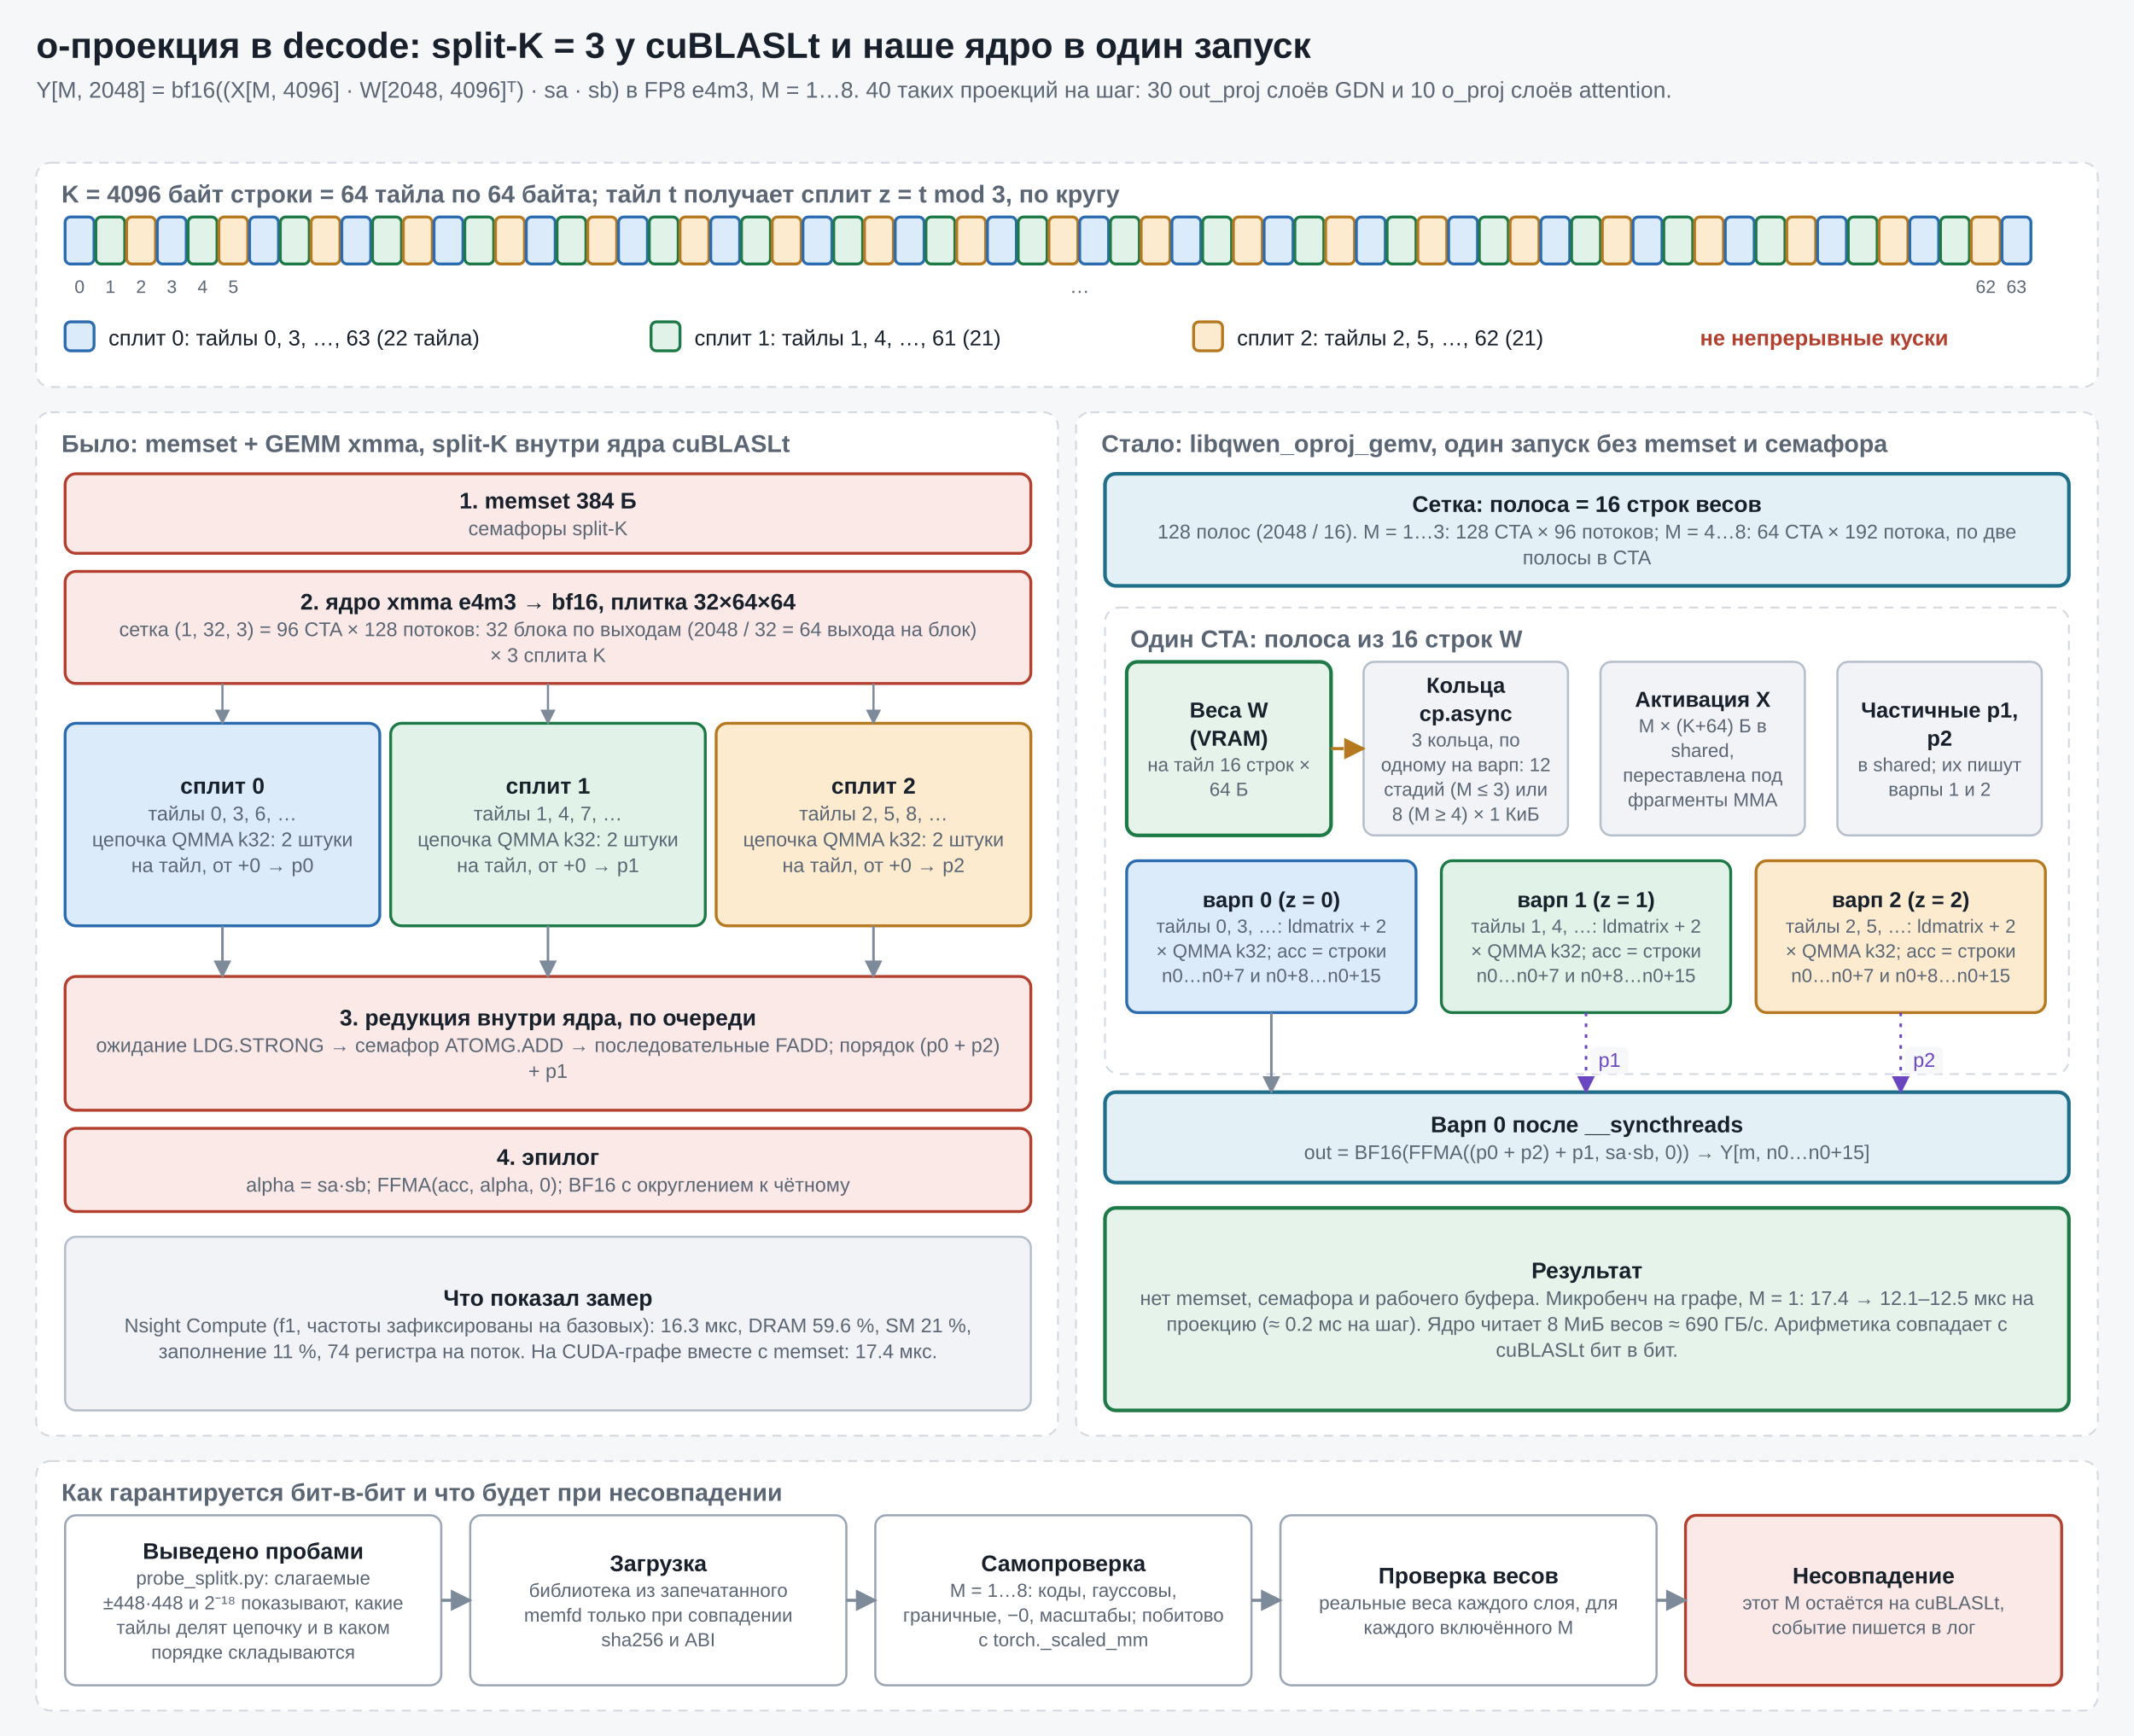
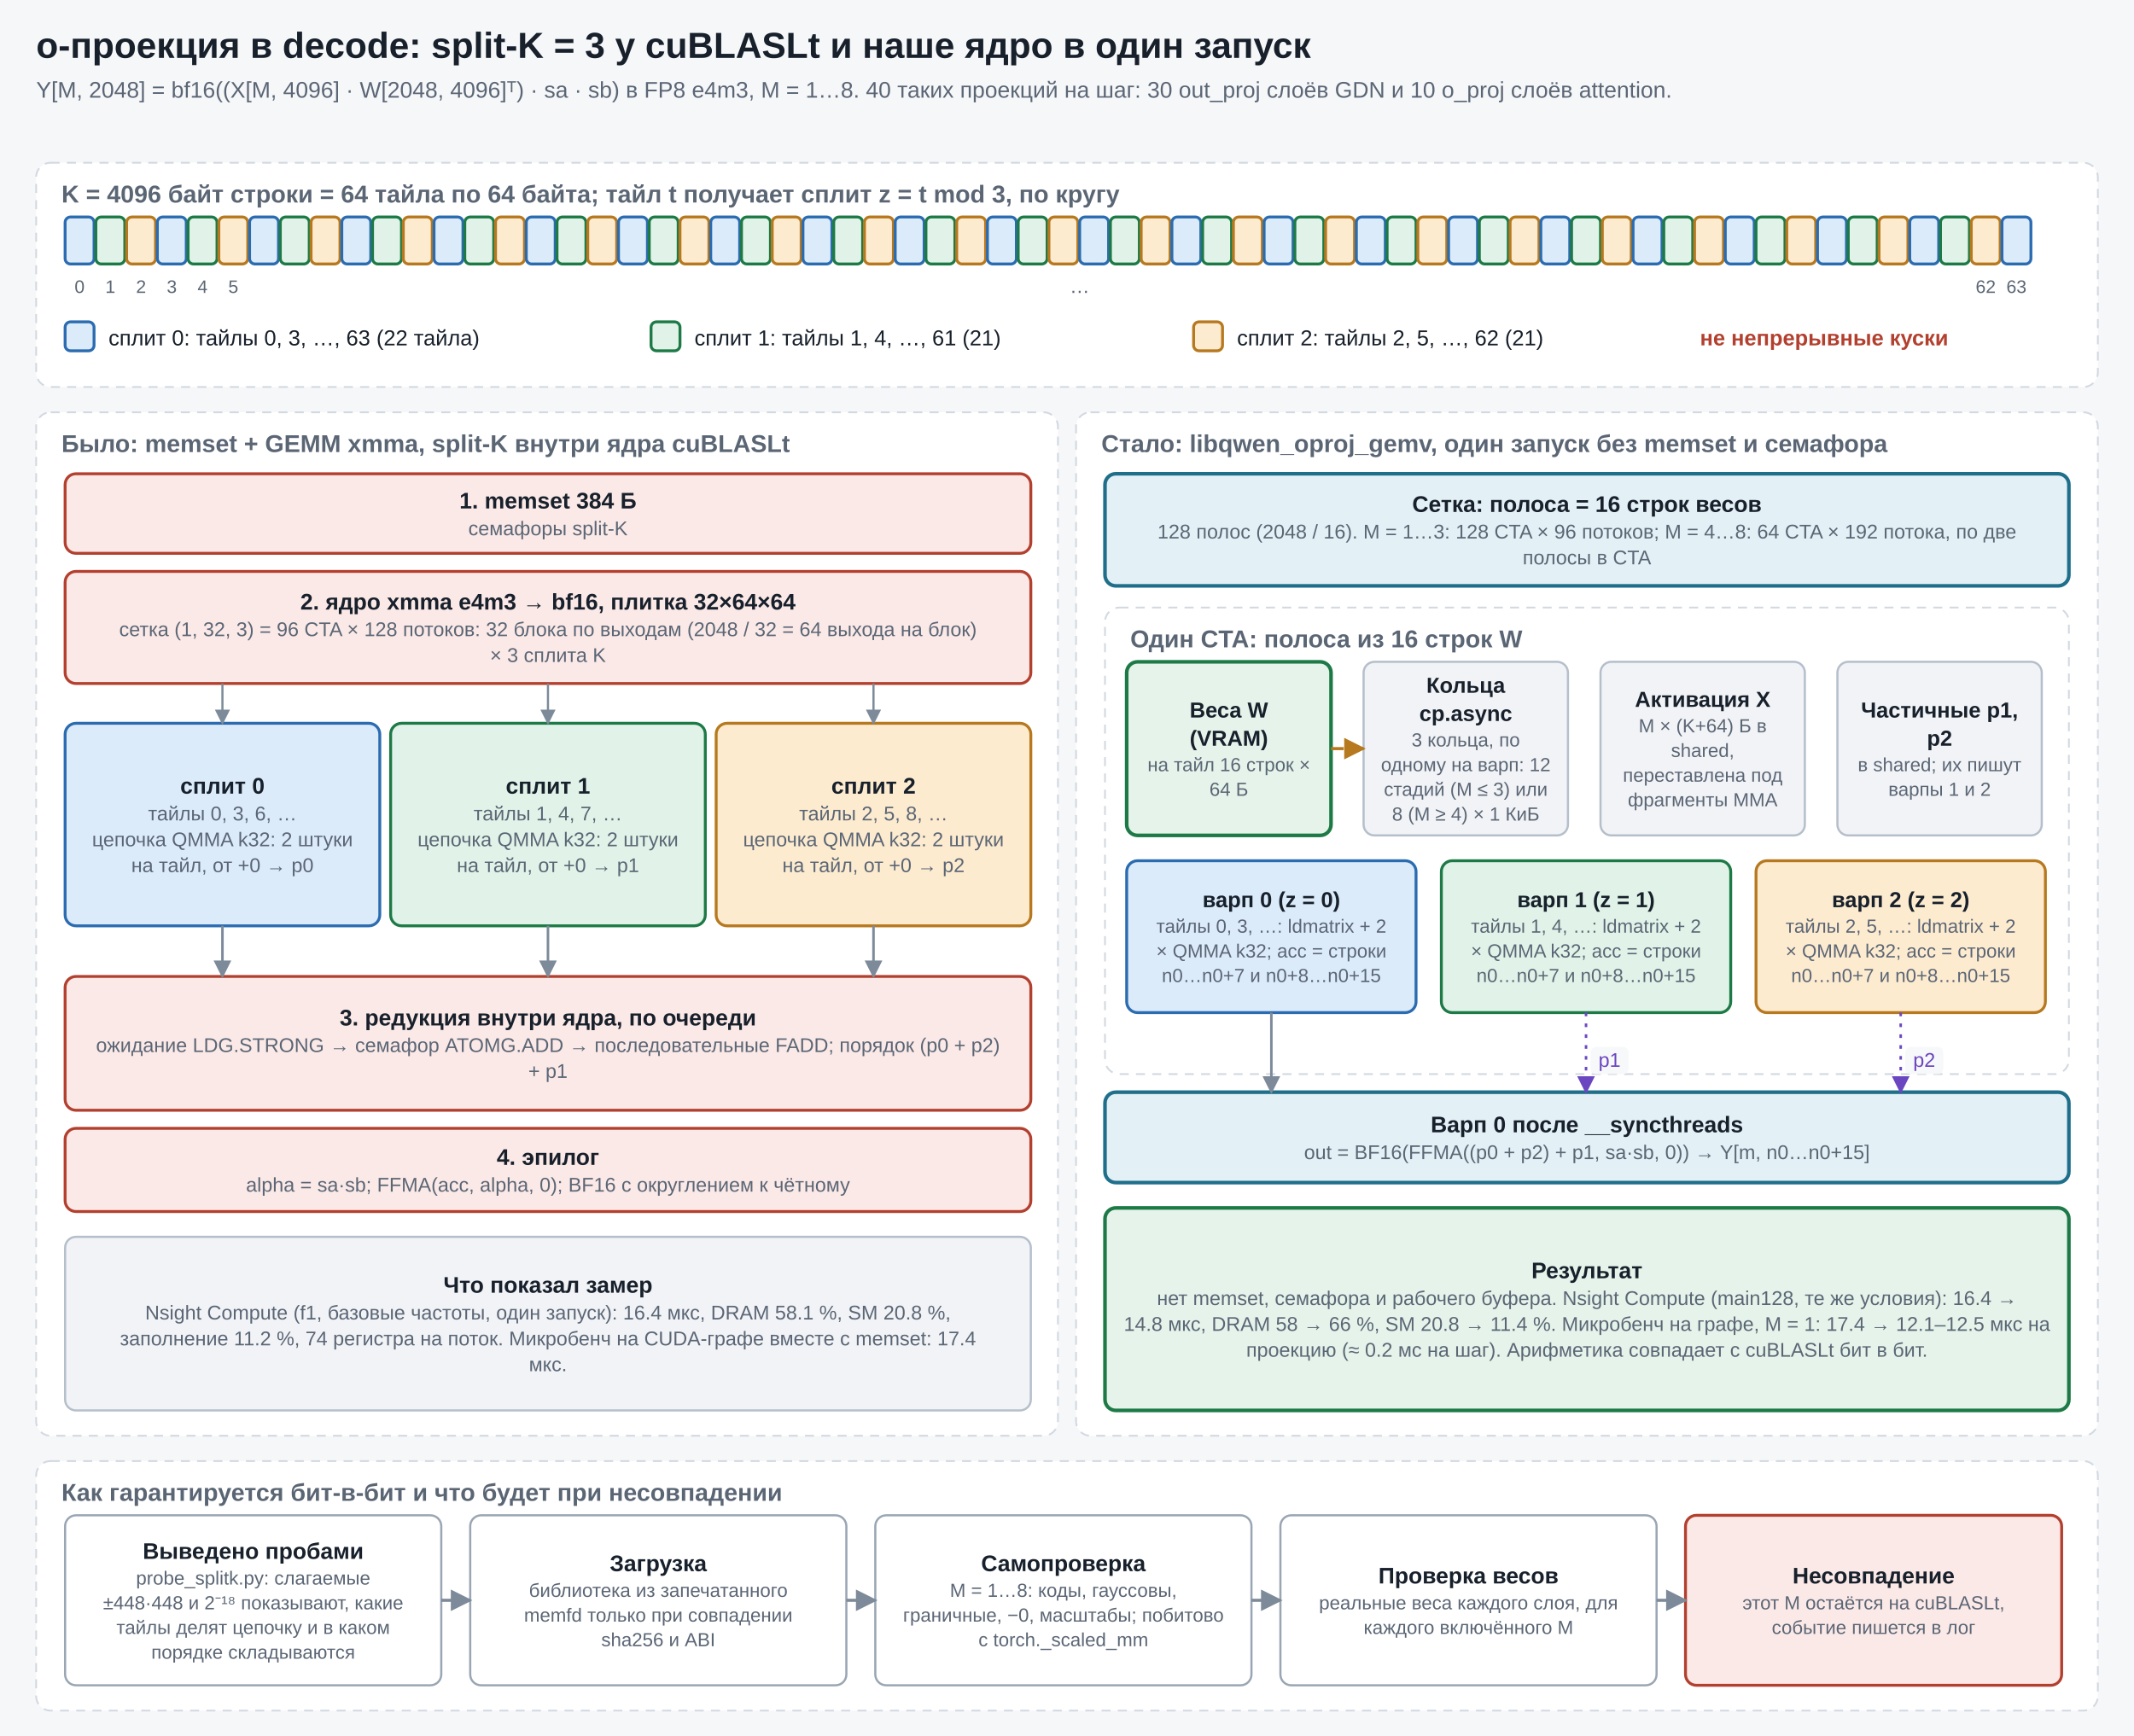
<svg xmlns="http://www.w3.org/2000/svg" viewBox="0 0 1180 960" width="1180" height="960" font-family="IBM Plex Sans, Segoe UI, Arial, sans-serif" role="img" aria-label="o-проекция в decode: split-K = 3 у cuBLASLt и наше ядро в один запуск">
  <rect width="1180" height="960" fill="#f6f7f9" />
  <defs>
    <marker id="m-flow" viewBox="0 0 10 10" refX="9" refY="5" markerWidth="7" markerHeight="7" orient="auto">
      <path d="M0,0 L10,5 L0,10 z" fill="#7d8a99" />
    </marker>
    <marker id="m-xfer" viewBox="0 0 10 10" refX="9" refY="5" markerWidth="7" markerHeight="7" orient="auto">
      <path d="M0,0 L10,5 L0,10 z" fill="#b7791f" />
    </marker>
    <marker id="m-sync" viewBox="0 0 10 10" refX="9" refY="5" markerWidth="7" markerHeight="7" orient="auto">
      <path d="M0,0 L10,5 L0,10 z" fill="#6b46c1" />
    </marker>
    <marker id="m-lever" viewBox="0 0 10 10" refX="9" refY="5" markerWidth="7" markerHeight="7" orient="auto">
      <path d="M0,0 L10,5 L0,10 z" fill="#1f6f8b" />
    </marker>
    <marker id="m-old" viewBox="0 0 10 10" refX="9" refY="5" markerWidth="7" markerHeight="7" orient="auto">
      <path d="M0,0 L10,5 L0,10 z" fill="#b3402f" />
    </marker>
    <marker id="m-a0" viewBox="0 0 10 10" refX="9" refY="5" markerWidth="7" markerHeight="7" orient="auto">
      <path d="M0,0 L10,5 L0,10 z" fill="#2b6cb0" />
    </marker>
    <marker id="m-a1" viewBox="0 0 10 10" refX="9" refY="5" markerWidth="7" markerHeight="7" orient="auto">
      <path d="M0,0 L10,5 L0,10 z" fill="#1d7a46" />
    </marker>
    <marker id="m-a2" viewBox="0 0 10 10" refX="9" refY="5" markerWidth="7" markerHeight="7" orient="auto">
      <path d="M0,0 L10,5 L0,10 z" fill="#b7791f" />
    </marker>
  </defs>
  <text x="20" y="32" font-size="20" font-weight="600" fill="#17202b">o-проекция в decode: split-K = 3 у cuBLASLt и наше ядро в один запуск</text>
  <text x="20" y="54" font-size="12.5" fill="#5b6675">Y[M, 2048] = bf16((X[M, 4096] · W[2048, 4096]ᵀ) · sa · sb) в FP8 e4m3, M = 1…8. 40 таких проекций на шаг: 30 out_proj слоёв GDN и 10 o_proj слоёв attention.</text>
  <rect x="20" y="90" width="1140" height="124" rx="8" fill="#ffffff" stroke="#d3d9e1" stroke-dasharray="5 4" />
  <text x="34" y="112" font-size="13.5" font-weight="600" fill="#5b6675">K = 4096 байт строки = 64 тайла по 64 байта; тайл t получает сплит z = t mod 3, по кругу</text>
  <rect x="20" y="228" width="565" height="566" rx="8" fill="#ffffff" stroke="#d3d9e1" stroke-dasharray="5 4" />
  <text x="34" y="250" font-size="13.5" font-weight="600" fill="#5b6675">Было: memset + GEMM xmma, split-K внутри ядра cuBLASLt</text>
  <rect x="595" y="228" width="565" height="566" rx="8" fill="#ffffff" stroke="#d3d9e1" stroke-dasharray="5 4" />
  <text x="609" y="250" font-size="13.5" font-weight="600" fill="#5b6675">Стало: libqwen_oproj_gemv, один запуск без memset и семафора</text>
  <rect x="611" y="336" width="533" height="258" rx="8" fill="#ffffff" stroke="#d3d9e1" stroke-dasharray="5 4" />
  <text x="625" y="358" font-size="13.5" font-weight="600" fill="#5b6675">Один CTA: полоса из 16 строк W</text>
  <rect x="20" y="808" width="1140" height="138" rx="8" fill="#ffffff" stroke="#d3d9e1" stroke-dasharray="5 4" />
  <text x="34" y="830" font-size="13.5" font-weight="600" fill="#5b6675">Как гарантируется бит-в-бит и что будет при несовпадении</text>
  <rect x="36" y="120" width="16" height="26" rx="3" fill="#dcebfa" stroke="#2b6cb0" stroke-width="1.6" />
  <rect x="53" y="120" width="16" height="26" rx="3" fill="#e1f3e8" stroke="#1d7a46" stroke-width="1.6" />
  <rect x="70" y="120" width="16" height="26" rx="3" fill="#fdebd0" stroke="#b7791f" stroke-width="1.6" />
  <rect x="87" y="120" width="16" height="26" rx="3" fill="#dcebfa" stroke="#2b6cb0" stroke-width="1.6" />
  <rect x="104" y="120" width="16" height="26" rx="3" fill="#e1f3e8" stroke="#1d7a46" stroke-width="1.6" />
  <rect x="121" y="120" width="16" height="26" rx="3" fill="#fdebd0" stroke="#b7791f" stroke-width="1.6" />
  <rect x="138" y="120" width="16" height="26" rx="3" fill="#dcebfa" stroke="#2b6cb0" stroke-width="1.6" />
  <rect x="155" y="120" width="16" height="26" rx="3" fill="#e1f3e8" stroke="#1d7a46" stroke-width="1.6" />
  <rect x="172" y="120" width="16" height="26" rx="3" fill="#fdebd0" stroke="#b7791f" stroke-width="1.6" />
  <rect x="189" y="120" width="16" height="26" rx="3" fill="#dcebfa" stroke="#2b6cb0" stroke-width="1.6" />
  <rect x="206" y="120" width="16" height="26" rx="3" fill="#e1f3e8" stroke="#1d7a46" stroke-width="1.6" />
  <rect x="223" y="120" width="16" height="26" rx="3" fill="#fdebd0" stroke="#b7791f" stroke-width="1.6" />
  <rect x="240" y="120" width="16" height="26" rx="3" fill="#dcebfa" stroke="#2b6cb0" stroke-width="1.6" />
  <rect x="257" y="120" width="16" height="26" rx="3" fill="#e1f3e8" stroke="#1d7a46" stroke-width="1.6" />
  <rect x="274" y="120" width="16" height="26" rx="3" fill="#fdebd0" stroke="#b7791f" stroke-width="1.6" />
  <rect x="291" y="120" width="16" height="26" rx="3" fill="#dcebfa" stroke="#2b6cb0" stroke-width="1.6" />
  <rect x="308" y="120" width="16" height="26" rx="3" fill="#e1f3e8" stroke="#1d7a46" stroke-width="1.6" />
  <rect x="325" y="120" width="16" height="26" rx="3" fill="#fdebd0" stroke="#b7791f" stroke-width="1.6" />
  <rect x="342" y="120" width="16" height="26" rx="3" fill="#dcebfa" stroke="#2b6cb0" stroke-width="1.6" />
  <rect x="359" y="120" width="16" height="26" rx="3" fill="#e1f3e8" stroke="#1d7a46" stroke-width="1.6" />
  <rect x="376" y="120" width="16" height="26" rx="3" fill="#fdebd0" stroke="#b7791f" stroke-width="1.6" />
  <rect x="393" y="120" width="16" height="26" rx="3" fill="#dcebfa" stroke="#2b6cb0" stroke-width="1.6" />
  <rect x="410" y="120" width="16" height="26" rx="3" fill="#e1f3e8" stroke="#1d7a46" stroke-width="1.6" />
  <rect x="427" y="120" width="16" height="26" rx="3" fill="#fdebd0" stroke="#b7791f" stroke-width="1.6" />
  <rect x="444" y="120" width="16" height="26" rx="3" fill="#dcebfa" stroke="#2b6cb0" stroke-width="1.6" />
  <rect x="461" y="120" width="16" height="26" rx="3" fill="#e1f3e8" stroke="#1d7a46" stroke-width="1.6" />
  <rect x="478" y="120" width="16" height="26" rx="3" fill="#fdebd0" stroke="#b7791f" stroke-width="1.6" />
  <rect x="495" y="120" width="16" height="26" rx="3" fill="#dcebfa" stroke="#2b6cb0" stroke-width="1.6" />
  <rect x="512" y="120" width="16" height="26" rx="3" fill="#e1f3e8" stroke="#1d7a46" stroke-width="1.6" />
  <rect x="529" y="120" width="16" height="26" rx="3" fill="#fdebd0" stroke="#b7791f" stroke-width="1.6" />
  <rect x="546" y="120" width="16" height="26" rx="3" fill="#dcebfa" stroke="#2b6cb0" stroke-width="1.6" />
  <rect x="563" y="120" width="16" height="26" rx="3" fill="#e1f3e8" stroke="#1d7a46" stroke-width="1.6" />
  <rect x="580" y="120" width="16" height="26" rx="3" fill="#fdebd0" stroke="#b7791f" stroke-width="1.6" />
  <rect x="597" y="120" width="16" height="26" rx="3" fill="#dcebfa" stroke="#2b6cb0" stroke-width="1.6" />
  <rect x="614" y="120" width="16" height="26" rx="3" fill="#e1f3e8" stroke="#1d7a46" stroke-width="1.6" />
  <rect x="631" y="120" width="16" height="26" rx="3" fill="#fdebd0" stroke="#b7791f" stroke-width="1.6" />
  <rect x="648" y="120" width="16" height="26" rx="3" fill="#dcebfa" stroke="#2b6cb0" stroke-width="1.6" />
  <rect x="665" y="120" width="16" height="26" rx="3" fill="#e1f3e8" stroke="#1d7a46" stroke-width="1.6" />
  <rect x="682" y="120" width="16" height="26" rx="3" fill="#fdebd0" stroke="#b7791f" stroke-width="1.6" />
  <rect x="699" y="120" width="16" height="26" rx="3" fill="#dcebfa" stroke="#2b6cb0" stroke-width="1.6" />
  <rect x="716" y="120" width="16" height="26" rx="3" fill="#e1f3e8" stroke="#1d7a46" stroke-width="1.6" />
  <rect x="733" y="120" width="16" height="26" rx="3" fill="#fdebd0" stroke="#b7791f" stroke-width="1.6" />
  <rect x="750" y="120" width="16" height="26" rx="3" fill="#dcebfa" stroke="#2b6cb0" stroke-width="1.6" />
  <rect x="767" y="120" width="16" height="26" rx="3" fill="#e1f3e8" stroke="#1d7a46" stroke-width="1.6" />
  <rect x="784" y="120" width="16" height="26" rx="3" fill="#fdebd0" stroke="#b7791f" stroke-width="1.6" />
  <rect x="801" y="120" width="16" height="26" rx="3" fill="#dcebfa" stroke="#2b6cb0" stroke-width="1.6" />
  <rect x="818" y="120" width="16" height="26" rx="3" fill="#e1f3e8" stroke="#1d7a46" stroke-width="1.6" />
  <rect x="835" y="120" width="16" height="26" rx="3" fill="#fdebd0" stroke="#b7791f" stroke-width="1.6" />
  <rect x="852" y="120" width="16" height="26" rx="3" fill="#dcebfa" stroke="#2b6cb0" stroke-width="1.6" />
  <rect x="869" y="120" width="16" height="26" rx="3" fill="#e1f3e8" stroke="#1d7a46" stroke-width="1.6" />
  <rect x="886" y="120" width="16" height="26" rx="3" fill="#fdebd0" stroke="#b7791f" stroke-width="1.6" />
  <rect x="903" y="120" width="16" height="26" rx="3" fill="#dcebfa" stroke="#2b6cb0" stroke-width="1.6" />
  <rect x="920" y="120" width="16" height="26" rx="3" fill="#e1f3e8" stroke="#1d7a46" stroke-width="1.6" />
  <rect x="937" y="120" width="16" height="26" rx="3" fill="#fdebd0" stroke="#b7791f" stroke-width="1.6" />
  <rect x="954" y="120" width="16" height="26" rx="3" fill="#dcebfa" stroke="#2b6cb0" stroke-width="1.6" />
  <rect x="971" y="120" width="16" height="26" rx="3" fill="#e1f3e8" stroke="#1d7a46" stroke-width="1.6" />
  <rect x="988" y="120" width="16" height="26" rx="3" fill="#fdebd0" stroke="#b7791f" stroke-width="1.6" />
  <rect x="1005" y="120" width="16" height="26" rx="3" fill="#dcebfa" stroke="#2b6cb0" stroke-width="1.6" />
  <rect x="1022" y="120" width="16" height="26" rx="3" fill="#e1f3e8" stroke="#1d7a46" stroke-width="1.6" />
  <rect x="1039" y="120" width="16" height="26" rx="3" fill="#fdebd0" stroke="#b7791f" stroke-width="1.6" />
  <rect x="1056" y="120" width="16" height="26" rx="3" fill="#dcebfa" stroke="#2b6cb0" stroke-width="1.6" />
  <rect x="1073" y="120" width="16" height="26" rx="3" fill="#e1f3e8" stroke="#1d7a46" stroke-width="1.6" />
  <rect x="1090" y="120" width="16" height="26" rx="3" fill="#fdebd0" stroke="#b7791f" stroke-width="1.6" />
  <rect x="1107" y="120" width="16" height="26" rx="3" fill="#dcebfa" stroke="#2b6cb0" stroke-width="1.6" />
  <text x="44" y="162" font-size="10" font-weight="400" fill="#5b6675" text-anchor="middle">0</text>
  <text x="61" y="162" font-size="10" font-weight="400" fill="#5b6675" text-anchor="middle">1</text>
  <text x="78" y="162" font-size="10" font-weight="400" fill="#5b6675" text-anchor="middle">2</text>
  <text x="95" y="162" font-size="10" font-weight="400" fill="#5b6675" text-anchor="middle">3</text>
  <text x="112" y="162" font-size="10" font-weight="400" fill="#5b6675" text-anchor="middle">4</text>
  <text x="129" y="162" font-size="10" font-weight="400" fill="#5b6675" text-anchor="middle">5</text>
  <text x="1098" y="162" font-size="10" font-weight="400" fill="#5b6675" text-anchor="middle">62</text>
  <text x="1115" y="162" font-size="10" font-weight="400" fill="#5b6675" text-anchor="middle">63</text>
  <text x="597" y="162" font-size="11" font-weight="400" fill="#5b6675" text-anchor="middle">…</text>
  <rect x="36" y="178" width="16" height="16" rx="3" fill="#dcebfa" stroke="#2b6cb0" stroke-width="1.6" />
  <text x="60" y="191" font-size="12" font-weight="400" fill="#17202b" text-anchor="start">сплит 0: тайлы 0, 3, …, 63 (22 тайла)</text>
  <rect x="360" y="178" width="16" height="16" rx="3" fill="#e1f3e8" stroke="#1d7a46" stroke-width="1.6" />
  <text x="384" y="191" font-size="12" font-weight="400" fill="#17202b" text-anchor="start">сплит 1: тайлы 1, 4, …, 61 (21)</text>
  <rect x="660" y="178" width="16" height="16" rx="3" fill="#fdebd0" stroke="#b7791f" stroke-width="1.6" />
  <text x="684" y="191" font-size="12" font-weight="400" fill="#17202b" text-anchor="start">сплит 2: тайлы 2, 5, …, 62 (21)</text>
  <text x="940" y="191" font-size="12" font-weight="600" fill="#b3402f" text-anchor="start">не непрерывные куски</text>
  <rect x="36" y="262" width="534" height="44" rx="6" fill="#fbe9e7" stroke="#b3402f" stroke-width="1.6" />
  <text x="303.0" y="281.2" font-size="12.5" font-weight="600" fill="#17202b" text-anchor="middle">1. memset 384 Б</text>
  <text x="303.0" y="296.0" font-size="11" font-weight="400" fill="#5b6675" text-anchor="middle">семафоры split-K</text>
  <rect x="36" y="316" width="534" height="62" rx="6" fill="#fbe9e7" stroke="#b3402f" stroke-width="1.6" />
  <text x="303.0" y="337.1" font-size="12.5" font-weight="600" fill="#17202b" text-anchor="middle">2. ядро xmma e4m3 → bf16, плитка 32×64×64</text>
  <text x="303.0" y="351.8" font-size="11" font-weight="400" fill="#5b6675" text-anchor="middle">сетка (1, 32, 3) = 96 CTA × 128 потоков: 32 блока по выходам (2048 / 32 = 64 выхода на блок)</text>
  <text x="303.0" y="366.1" font-size="11" font-weight="400" fill="#5b6675" text-anchor="middle">× 3 сплита K</text>
  <rect x="36" y="400" width="174" height="112" rx="6" fill="#dcebfa" stroke="#2b6cb0" stroke-width="1.6" />
  <text x="123.0" y="438.9" font-size="12.5" font-weight="600" fill="#17202b" text-anchor="middle">сплит 0</text>
  <text x="123.0" y="453.7" font-size="11" font-weight="400" fill="#5b6675" text-anchor="middle">тайлы 0, 3, 6, …</text>
  <text x="123.0" y="468.0" font-size="11" font-weight="400" fill="#5b6675" text-anchor="middle">цепочка QMMA k32: 2 штуки</text>
  <text x="123.0" y="482.3" font-size="11" font-weight="400" fill="#5b6675" text-anchor="middle">на тайл, от +0 → p0</text>
  <rect x="216" y="400" width="174" height="112" rx="6" fill="#e1f3e8" stroke="#1d7a46" stroke-width="1.6" />
  <text x="303.0" y="438.9" font-size="12.5" font-weight="600" fill="#17202b" text-anchor="middle">сплит 1</text>
  <text x="303.0" y="453.7" font-size="11" font-weight="400" fill="#5b6675" text-anchor="middle">тайлы 1, 4, 7, …</text>
  <text x="303.0" y="468.0" font-size="11" font-weight="400" fill="#5b6675" text-anchor="middle">цепочка QMMA k32: 2 штуки</text>
  <text x="303.0" y="482.3" font-size="11" font-weight="400" fill="#5b6675" text-anchor="middle">на тайл, от +0 → p1</text>
  <rect x="396" y="400" width="174" height="112" rx="6" fill="#fdebd0" stroke="#b7791f" stroke-width="1.6" />
  <text x="483.0" y="438.9" font-size="12.5" font-weight="600" fill="#17202b" text-anchor="middle">сплит 2</text>
  <text x="483.0" y="453.7" font-size="11" font-weight="400" fill="#5b6675" text-anchor="middle">тайлы 2, 5, 8, …</text>
  <text x="483.0" y="468.0" font-size="11" font-weight="400" fill="#5b6675" text-anchor="middle">цепочка QMMA k32: 2 штуки</text>
  <text x="483.0" y="482.3" font-size="11" font-weight="400" fill="#5b6675" text-anchor="middle">на тайл, от +0 → p2</text>
  <rect x="36" y="540" width="534" height="74" rx="6" fill="#fbe9e7" stroke="#b3402f" stroke-width="1.6" />
  <text x="303.0" y="567.1" font-size="12.5" font-weight="600" fill="#17202b" text-anchor="middle">3. редукция внутри ядра, по очереди</text>
  <text x="303.0" y="581.8" font-size="11" font-weight="400" fill="#5b6675" text-anchor="middle">ожидание LDG.STRONG → семафор ATOMG.ADD → последовательные FADD; порядок (p0 + p2)</text>
  <text x="303.0" y="596.1" font-size="11" font-weight="400" fill="#5b6675" text-anchor="middle">+ p1</text>
  <rect x="36" y="624" width="534" height="46" rx="6" fill="#fbe9e7" stroke="#b3402f" stroke-width="1.6" />
  <text x="303.0" y="644.2" font-size="12.5" font-weight="600" fill="#17202b" text-anchor="middle">4. эпилог</text>
  <text x="303.0" y="659.0" font-size="11" font-weight="400" fill="#5b6675" text-anchor="middle">alpha = sa·sb; FFMA(acc, alpha, 0); BF16 с округлением к чётному</text>
  <rect x="36" y="684" width="534" height="96" rx="6" fill="#f1f3f6" stroke="#b5bfcb" stroke-width="1.2" />
-   <text x="303.0" y="722.1" font-size="12.5" font-weight="600" fill="#17202b" text-anchor="middle">Что показал замер</text>
-   <text x="303.0" y="736.8" font-size="11" font-weight="400" fill="#5b6675" text-anchor="middle">Nsight Compute (f1, частоты зафиксированы на базовых): 16.3 мкс, DRAM 59.6 %, SM 21 %,</text>
-   <text x="303.0" y="751.1" font-size="11" font-weight="400" fill="#5b6675" text-anchor="middle">заполнение 11 %, 74 регистра на поток. На CUDA-графе вместе с memset: 17.4 мкс.</text>
+   <text x="303.0" y="714.9" font-size="12.5" font-weight="600" fill="#17202b" text-anchor="middle">Что показал замер</text>
+   <text x="303.0" y="729.7" font-size="11" font-weight="400" fill="#5b6675" text-anchor="middle">Nsight Compute (f1, базовые частоты, один запуск): 16.4 мкс, DRAM 58.1 %, SM 20.8 %,</text>
+   <text x="303.0" y="744.0" font-size="11" font-weight="400" fill="#5b6675" text-anchor="middle">заполнение 11.2 %, 74 регистра на поток. Микробенч на CUDA-графе вместе с memset: 17.4</text>
+   <text x="303.0" y="758.3" font-size="11" font-weight="400" fill="#5b6675" text-anchor="middle">мкс.</text>
  <rect x="611" y="262" width="533" height="62" rx="6" fill="#e3f0f5" stroke="#1f6f8b" stroke-width="2" />
  <text x="877.5" y="283.1" font-size="12.5" font-weight="600" fill="#17202b" text-anchor="middle">Сетка: полоса = 16 строк весов</text>
  <text x="877.5" y="297.8" font-size="11" font-weight="400" fill="#5b6675" text-anchor="middle">128 полос (2048 / 16). M = 1…3: 128 CTA × 96 потоков; M = 4…8: 64 CTA × 192 потока, по две</text>
  <text x="877.5" y="312.1" font-size="11" font-weight="400" fill="#5b6675" text-anchor="middle">полосы в CTA</text>
  <rect x="623" y="366" width="113" height="96" rx="6" fill="#e5f3ea" stroke="#1d7a46" stroke-width="2" />
  <text x="679.5" y="396.8" font-size="12" font-weight="600" fill="#17202b" text-anchor="middle">Веса W</text>
  <text x="679.5" y="412.4" font-size="12" font-weight="600" fill="#17202b" text-anchor="middle">(VRAM)</text>
  <text x="679.5" y="426.5" font-size="10.5" font-weight="400" fill="#5b6675" text-anchor="middle">на тайл 16 строк ×</text>
  <text x="679.5" y="440.1" font-size="10.5" font-weight="400" fill="#5b6675" text-anchor="middle">64 Б</text>
  <rect x="754" y="366" width="113" height="96" rx="6" fill="#f1f3f6" stroke="#b5bfcb" stroke-width="1.2" />
  <text x="810.5" y="383.1" font-size="12" font-weight="600" fill="#17202b" text-anchor="middle">Кольца</text>
  <text x="810.5" y="398.7" font-size="12" font-weight="600" fill="#17202b" text-anchor="middle">cp.async</text>
  <text x="810.5" y="412.8" font-size="10.5" font-weight="400" fill="#5b6675" text-anchor="middle">3 кольца, по</text>
  <text x="810.5" y="426.5" font-size="10.5" font-weight="400" fill="#5b6675" text-anchor="middle">одному на варп: 12</text>
  <text x="810.5" y="440.1" font-size="10.5" font-weight="400" fill="#5b6675" text-anchor="middle">стадий (M ≤ 3) или</text>
  <text x="810.5" y="453.8" font-size="10.5" font-weight="400" fill="#5b6675" text-anchor="middle">8 (M ≥ 4) × 1 КиБ</text>
  <rect x="885" y="366" width="113" height="96" rx="6" fill="#f1f3f6" stroke="#b5bfcb" stroke-width="1.2" />
  <text x="941.5" y="390.9" font-size="12" font-weight="600" fill="#17202b" text-anchor="middle">Активация X</text>
  <text x="941.5" y="405.0" font-size="10.5" font-weight="400" fill="#5b6675" text-anchor="middle">M × (K+64) Б в</text>
  <text x="941.5" y="418.6" font-size="10.5" font-weight="400" fill="#5b6675" text-anchor="middle">shared,</text>
  <text x="941.5" y="432.3" font-size="10.5" font-weight="400" fill="#5b6675" text-anchor="middle">переставлена под</text>
  <text x="941.5" y="445.9" font-size="10.5" font-weight="400" fill="#5b6675" text-anchor="middle">фрагменты MMA</text>
  <rect x="1016" y="366" width="113" height="96" rx="6" fill="#f1f3f6" stroke="#b5bfcb" stroke-width="1.2" />
  <text x="1072.5" y="396.8" font-size="12" font-weight="600" fill="#17202b" text-anchor="middle">Частичные p1,</text>
  <text x="1072.5" y="412.4" font-size="12" font-weight="600" fill="#17202b" text-anchor="middle">p2</text>
  <text x="1072.5" y="426.5" font-size="10.5" font-weight="400" fill="#5b6675" text-anchor="middle">в shared; их пишут</text>
  <text x="1072.5" y="440.1" font-size="10.5" font-weight="400" fill="#5b6675" text-anchor="middle">варпы 1 и 2</text>
  <rect x="623" y="476" width="160" height="84" rx="6" fill="#dcebfa" stroke="#2b6cb0" stroke-width="1.6" />
  <text x="703.0" y="501.7" font-size="12" font-weight="600" fill="#17202b" text-anchor="middle">варп 0 (z = 0)</text>
  <text x="703.0" y="515.8" font-size="10.5" font-weight="400" fill="#5b6675" text-anchor="middle">тайлы 0, 3, …: ldmatrix + 2</text>
  <text x="703.0" y="529.5" font-size="10.5" font-weight="400" fill="#5b6675" text-anchor="middle">× QMMA k32; acc = строки</text>
  <text x="703.0" y="543.1" font-size="10.5" font-weight="400" fill="#5b6675" text-anchor="middle">n0…n0+7 и n0+8…n0+15</text>
  <rect x="797" y="476" width="160" height="84" rx="6" fill="#e1f3e8" stroke="#1d7a46" stroke-width="1.6" />
  <text x="877.0" y="501.7" font-size="12" font-weight="600" fill="#17202b" text-anchor="middle">варп 1 (z = 1)</text>
  <text x="877.0" y="515.8" font-size="10.5" font-weight="400" fill="#5b6675" text-anchor="middle">тайлы 1, 4, …: ldmatrix + 2</text>
  <text x="877.0" y="529.5" font-size="10.5" font-weight="400" fill="#5b6675" text-anchor="middle">× QMMA k32; acc = строки</text>
  <text x="877.0" y="543.1" font-size="10.5" font-weight="400" fill="#5b6675" text-anchor="middle">n0…n0+7 и n0+8…n0+15</text>
  <rect x="971" y="476" width="160" height="84" rx="6" fill="#fdebd0" stroke="#b7791f" stroke-width="1.6" />
  <text x="1051.0" y="501.7" font-size="12" font-weight="600" fill="#17202b" text-anchor="middle">варп 2 (z = 2)</text>
  <text x="1051.0" y="515.8" font-size="10.5" font-weight="400" fill="#5b6675" text-anchor="middle">тайлы 2, 5, …: ldmatrix + 2</text>
  <text x="1051.0" y="529.5" font-size="10.5" font-weight="400" fill="#5b6675" text-anchor="middle">× QMMA k32; acc = строки</text>
  <text x="1051.0" y="543.1" font-size="10.5" font-weight="400" fill="#5b6675" text-anchor="middle">n0…n0+7 и n0+8…n0+15</text>
  <rect x="611" y="604" width="533" height="50" rx="6" fill="#e3f0f5" stroke="#1f6f8b" stroke-width="2" />
  <text x="877.5" y="626.2" font-size="12.5" font-weight="600" fill="#17202b" text-anchor="middle">Варп 0 после __syncthreads</text>
  <text x="877.5" y="641.0" font-size="11" font-weight="400" fill="#5b6675" text-anchor="middle">out = BF16(FFMA((p0 + p2) + p1, sa·sb, 0)) → Y[m, n0…n0+15]</text>
  <rect x="611" y="668" width="533" height="112" rx="6" fill="#e5f3ea" stroke="#1d7a46" stroke-width="2" />
  <text x="877.5" y="706.9" font-size="12.5" font-weight="600" fill="#17202b" text-anchor="middle">Результат</text>
-   <text x="877.5" y="721.7" font-size="11" font-weight="400" fill="#5b6675" text-anchor="middle">нет memset, семафора и рабочего буфера. Микробенч на графе, M = 1: 17.4 → 12.1–12.5 мкс на</text>
-   <text x="877.5" y="736.0" font-size="11" font-weight="400" fill="#5b6675" text-anchor="middle">проекцию (≈ 0.2 мс на шаг). Ядро читает 8 МиБ весов ≈ 690 ГБ/с. Арифметика совпадает с</text>
-   <text x="877.5" y="750.3" font-size="11" font-weight="400" fill="#5b6675" text-anchor="middle">cuBLASLt бит в бит.</text>
+   <text x="877.5" y="721.7" font-size="11" font-weight="400" fill="#5b6675" text-anchor="middle">нет memset, семафора и рабочего буфера. Nsight Compute (main128, те же условия): 16.4 →</text>
+   <text x="877.5" y="736.0" font-size="11" font-weight="400" fill="#5b6675" text-anchor="middle">14.8 мкс, DRAM 58 → 66 %, SM 20.8 → 11.4 %. Микробенч на графе, M = 1: 17.4 → 12.1–12.5 мкс на</text>
+   <text x="877.5" y="750.3" font-size="11" font-weight="400" fill="#5b6675" text-anchor="middle">проекцию (≈ 0.2 мс на шаг). Арифметика совпадает с cuBLASLt бит в бит.</text>
  <rect x="36" y="838" width="208" height="94" rx="6" fill="#ffffff" stroke="#9aa6b4" stroke-width="1.2" />
  <text x="140.0" y="862.1" font-size="12.5" font-weight="600" fill="#17202b" text-anchor="middle">Выведено пробами</text>
  <text x="140.0" y="876.3" font-size="10.5" font-weight="400" fill="#5b6675" text-anchor="middle">probe_splitk.py: слагаемые</text>
  <text x="140.0" y="890.0" font-size="10.5" font-weight="400" fill="#5b6675" text-anchor="middle">±448·448 и 2⁻¹⁸ показывают, какие</text>
  <text x="140.0" y="903.6" font-size="10.5" font-weight="400" fill="#5b6675" text-anchor="middle">тайлы делят цепочку и в каком</text>
  <text x="140.0" y="917.3" font-size="10.5" font-weight="400" fill="#5b6675" text-anchor="middle">порядке складываются</text>
  <rect x="260" y="838" width="208" height="94" rx="6" fill="#ffffff" stroke="#9aa6b4" stroke-width="1.2" />
  <text x="364.0" y="868.9" font-size="12.5" font-weight="600" fill="#17202b" text-anchor="middle">Загрузка</text>
  <text x="364.0" y="883.1" font-size="10.5" font-weight="400" fill="#5b6675" text-anchor="middle">библиотека из запечатанного</text>
  <text x="364.0" y="896.8" font-size="10.5" font-weight="400" fill="#5b6675" text-anchor="middle">memfd только при совпадении</text>
  <text x="364.0" y="910.4" font-size="10.5" font-weight="400" fill="#5b6675" text-anchor="middle">sha256 и ABI</text>
  <rect x="484" y="838" width="208" height="94" rx="6" fill="#ffffff" stroke="#9aa6b4" stroke-width="1.2" />
  <text x="588.0" y="868.9" font-size="12.5" font-weight="600" fill="#17202b" text-anchor="middle">Самопроверка</text>
  <text x="588.0" y="883.1" font-size="10.5" font-weight="400" fill="#5b6675" text-anchor="middle">M = 1…8: коды, гауссовы,</text>
  <text x="588.0" y="896.8" font-size="10.5" font-weight="400" fill="#5b6675" text-anchor="middle">граничные, −0, масштабы; побитово</text>
  <text x="588.0" y="910.4" font-size="10.5" font-weight="400" fill="#5b6675" text-anchor="middle">с torch._scaled_mm</text>
  <rect x="708" y="838" width="208" height="94" rx="6" fill="#ffffff" stroke="#9aa6b4" stroke-width="1.2" />
  <text x="812.0" y="875.7" font-size="12.5" font-weight="600" fill="#17202b" text-anchor="middle">Проверка весов</text>
  <text x="812.0" y="890.0" font-size="10.5" font-weight="400" fill="#5b6675" text-anchor="middle">реальные веса каждого слоя, для</text>
  <text x="812.0" y="903.6" font-size="10.5" font-weight="400" fill="#5b6675" text-anchor="middle">каждого включённого M</text>
  <rect x="932" y="838" width="208" height="94" rx="6" fill="#fbe9e7" stroke="#b3402f" stroke-width="1.6" />
  <text x="1036.0" y="875.7" font-size="12.5" font-weight="600" fill="#17202b" text-anchor="middle">Несовпадение</text>
  <text x="1036.0" y="890.0" font-size="10.5" font-weight="400" fill="#5b6675" text-anchor="middle">этот M остаётся на cuBLASLt,</text>
  <text x="1036.0" y="903.6" font-size="10.5" font-weight="400" fill="#5b6675" text-anchor="middle">событие пишется в лог</text>
  <polyline points="123,378 123,400" fill="none" stroke="#7d8a99" stroke-width="1.2" marker-end="url(#m-flow)" />
  <polyline points="123,512 123,540" fill="none" stroke="#7d8a99" stroke-width="1.4" marker-end="url(#m-flow)" />
  <polyline points="303,378 303,400" fill="none" stroke="#7d8a99" stroke-width="1.2" marker-end="url(#m-flow)" />
  <polyline points="303,512 303,540" fill="none" stroke="#7d8a99" stroke-width="1.4" marker-end="url(#m-flow)" />
  <polyline points="483,378 483,400" fill="none" stroke="#7d8a99" stroke-width="1.2" marker-end="url(#m-flow)" />
  <polyline points="483,512 483,540" fill="none" stroke="#7d8a99" stroke-width="1.4" marker-end="url(#m-flow)" />
  <polyline points="736,414 754,414" fill="none" stroke="#b7791f" stroke-width="1.7" stroke-dasharray="7 4" marker-end="url(#m-xfer)" />
  <polyline points="703,560 703,604" fill="none" stroke="#7d8a99" stroke-width="1.4" marker-end="url(#m-flow)" />
  <polyline points="877,560 877,604" fill="none" stroke="#6b46c1" stroke-width="1.4" stroke-dasharray="2 4" marker-end="url(#m-sync)" />
  <rect x="879.5" y="579.0" width="21.0" height="15" rx="3" fill="#f6f7f9" fill-opacity="0.9" />
  <text x="890" y="590" font-size="11" fill="#6b46c1" text-anchor="middle">p1</text>
  <polyline points="1051,560 1051,604" fill="none" stroke="#6b46c1" stroke-width="1.4" stroke-dasharray="2 4" marker-end="url(#m-sync)" />
  <rect x="1053.5" y="579.0" width="21.0" height="15" rx="3" fill="#f6f7f9" fill-opacity="0.9" />
  <text x="1064" y="590" font-size="11" fill="#6b46c1" text-anchor="middle">p2</text>
  <polyline points="244,885 260,885" fill="none" stroke="#7d8a99" stroke-width="1.7" marker-end="url(#m-flow)" />
  <polyline points="468,885 484,885" fill="none" stroke="#7d8a99" stroke-width="1.7" marker-end="url(#m-flow)" />
  <polyline points="692,885 708,885" fill="none" stroke="#7d8a99" stroke-width="1.7" marker-end="url(#m-flow)" />
  <polyline points="916,885 932,885" fill="none" stroke="#7d8a99" stroke-width="1.7" marker-end="url(#m-flow)" />
</svg>
